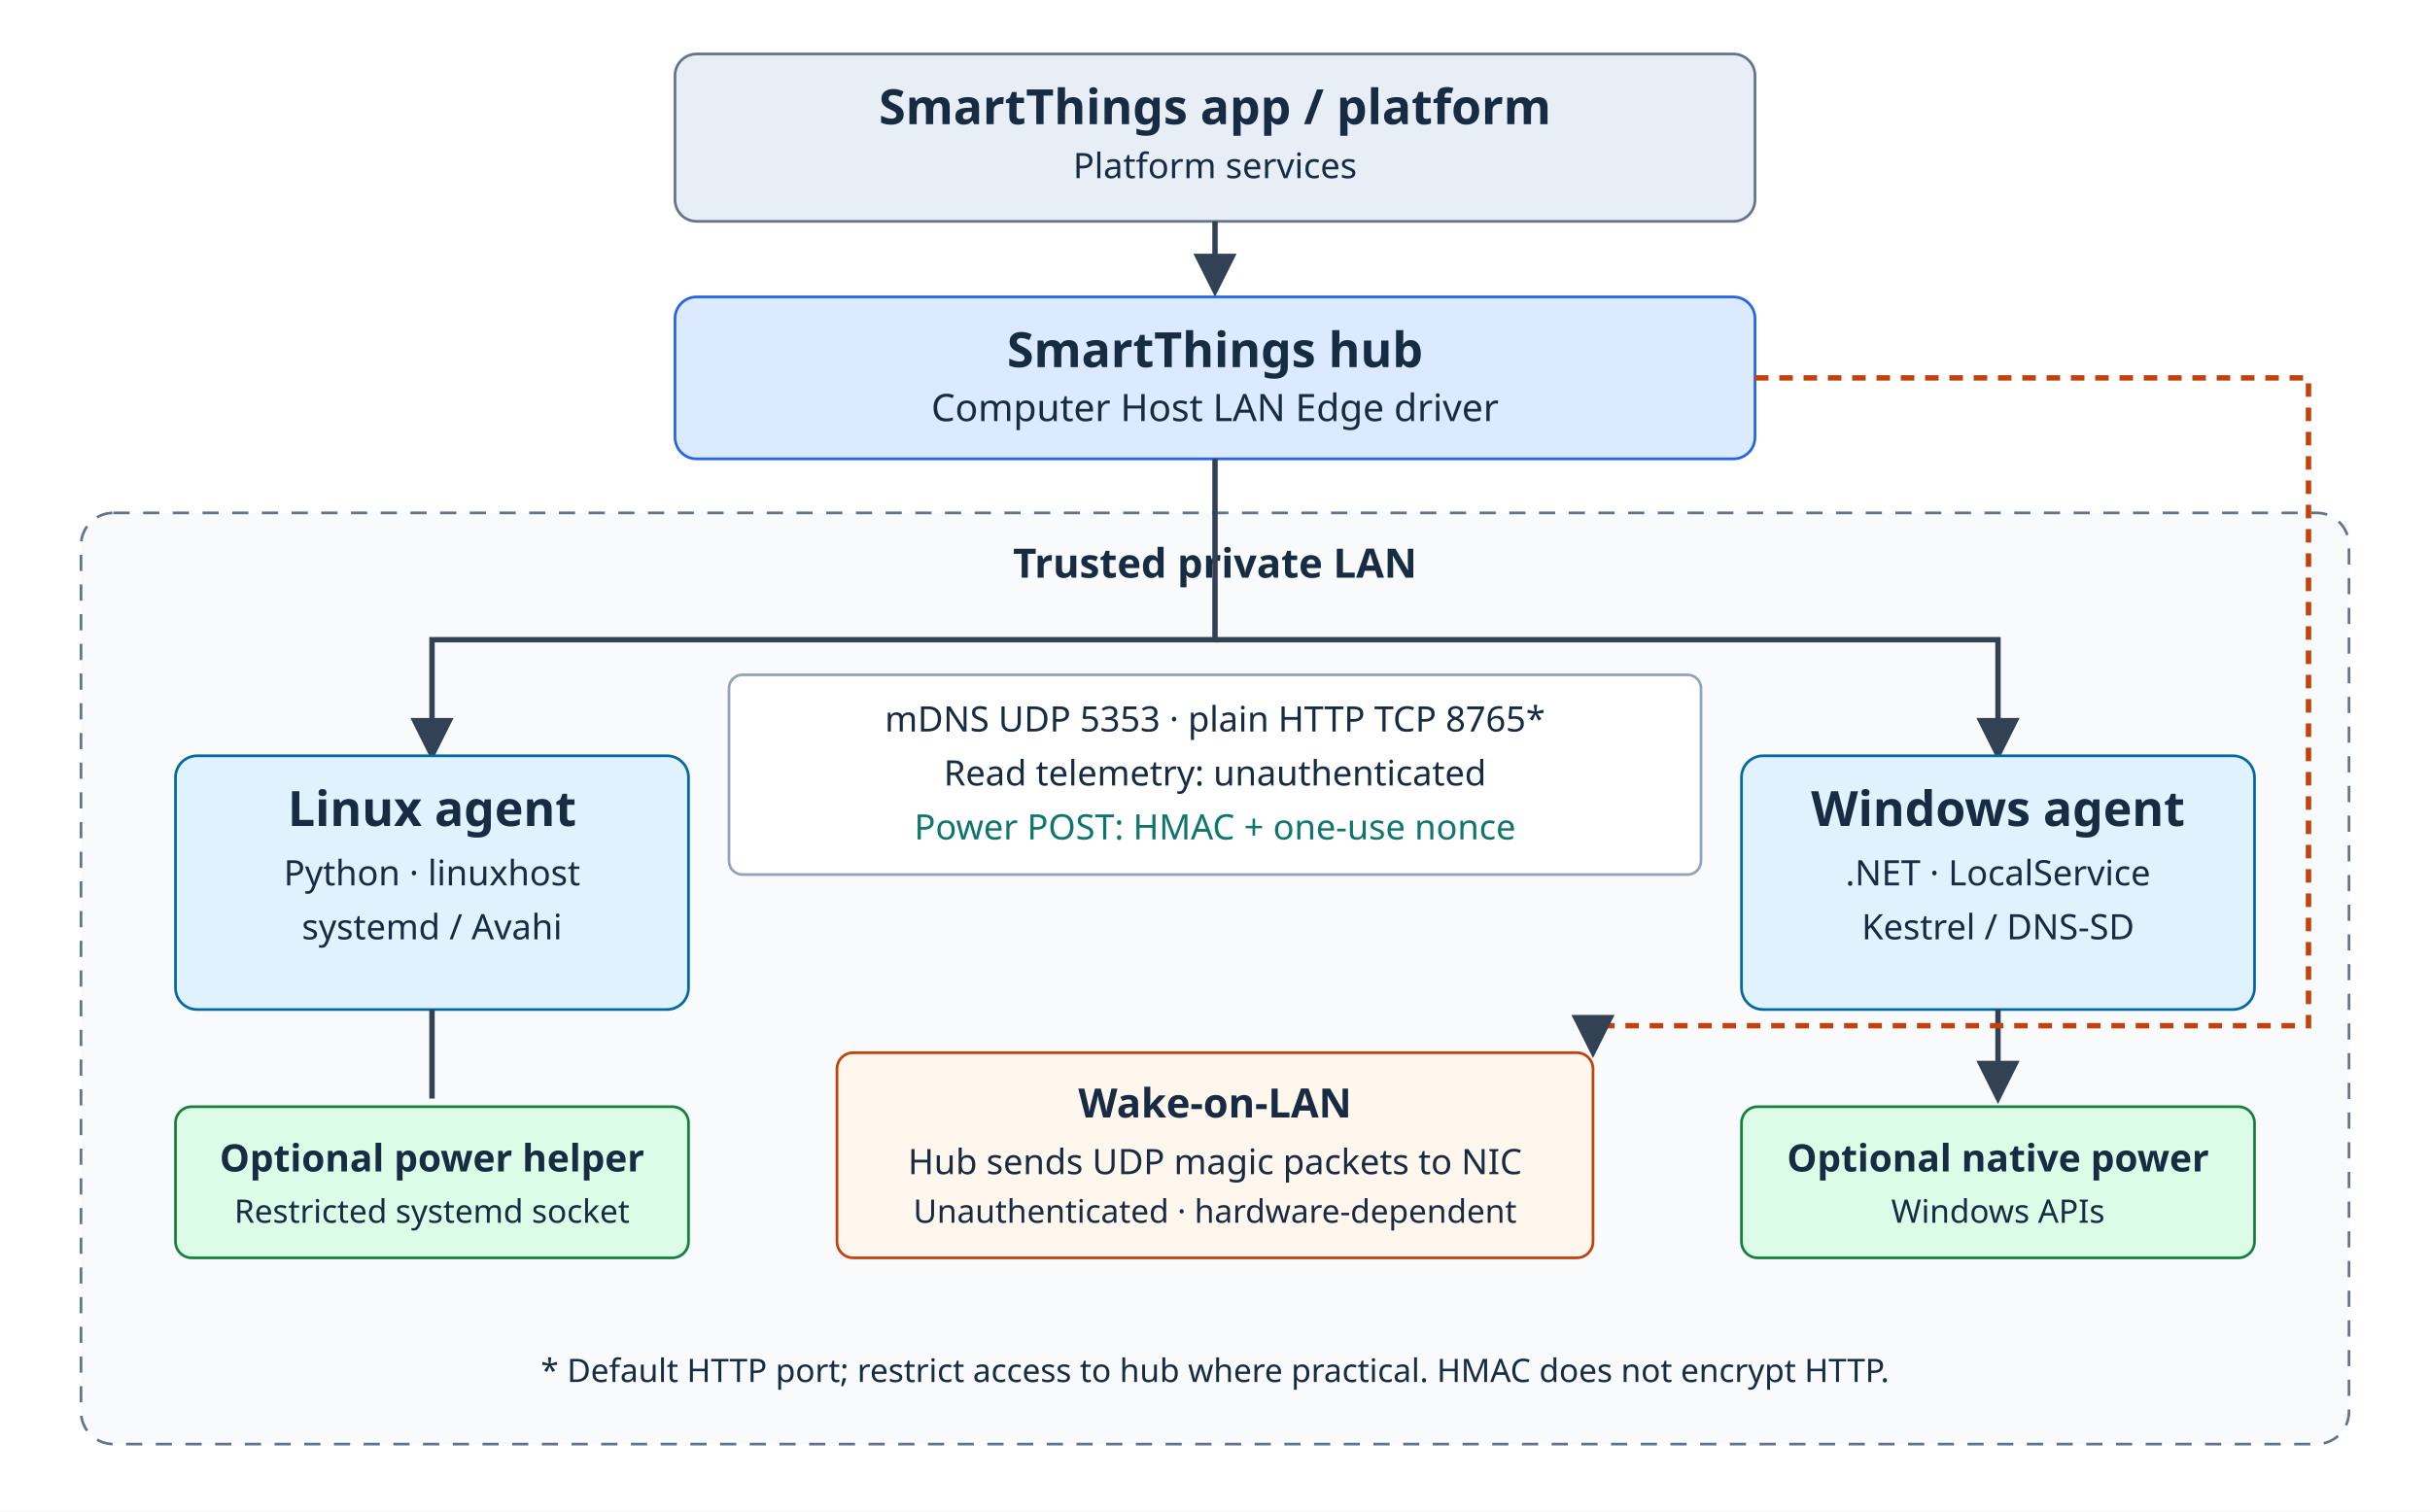
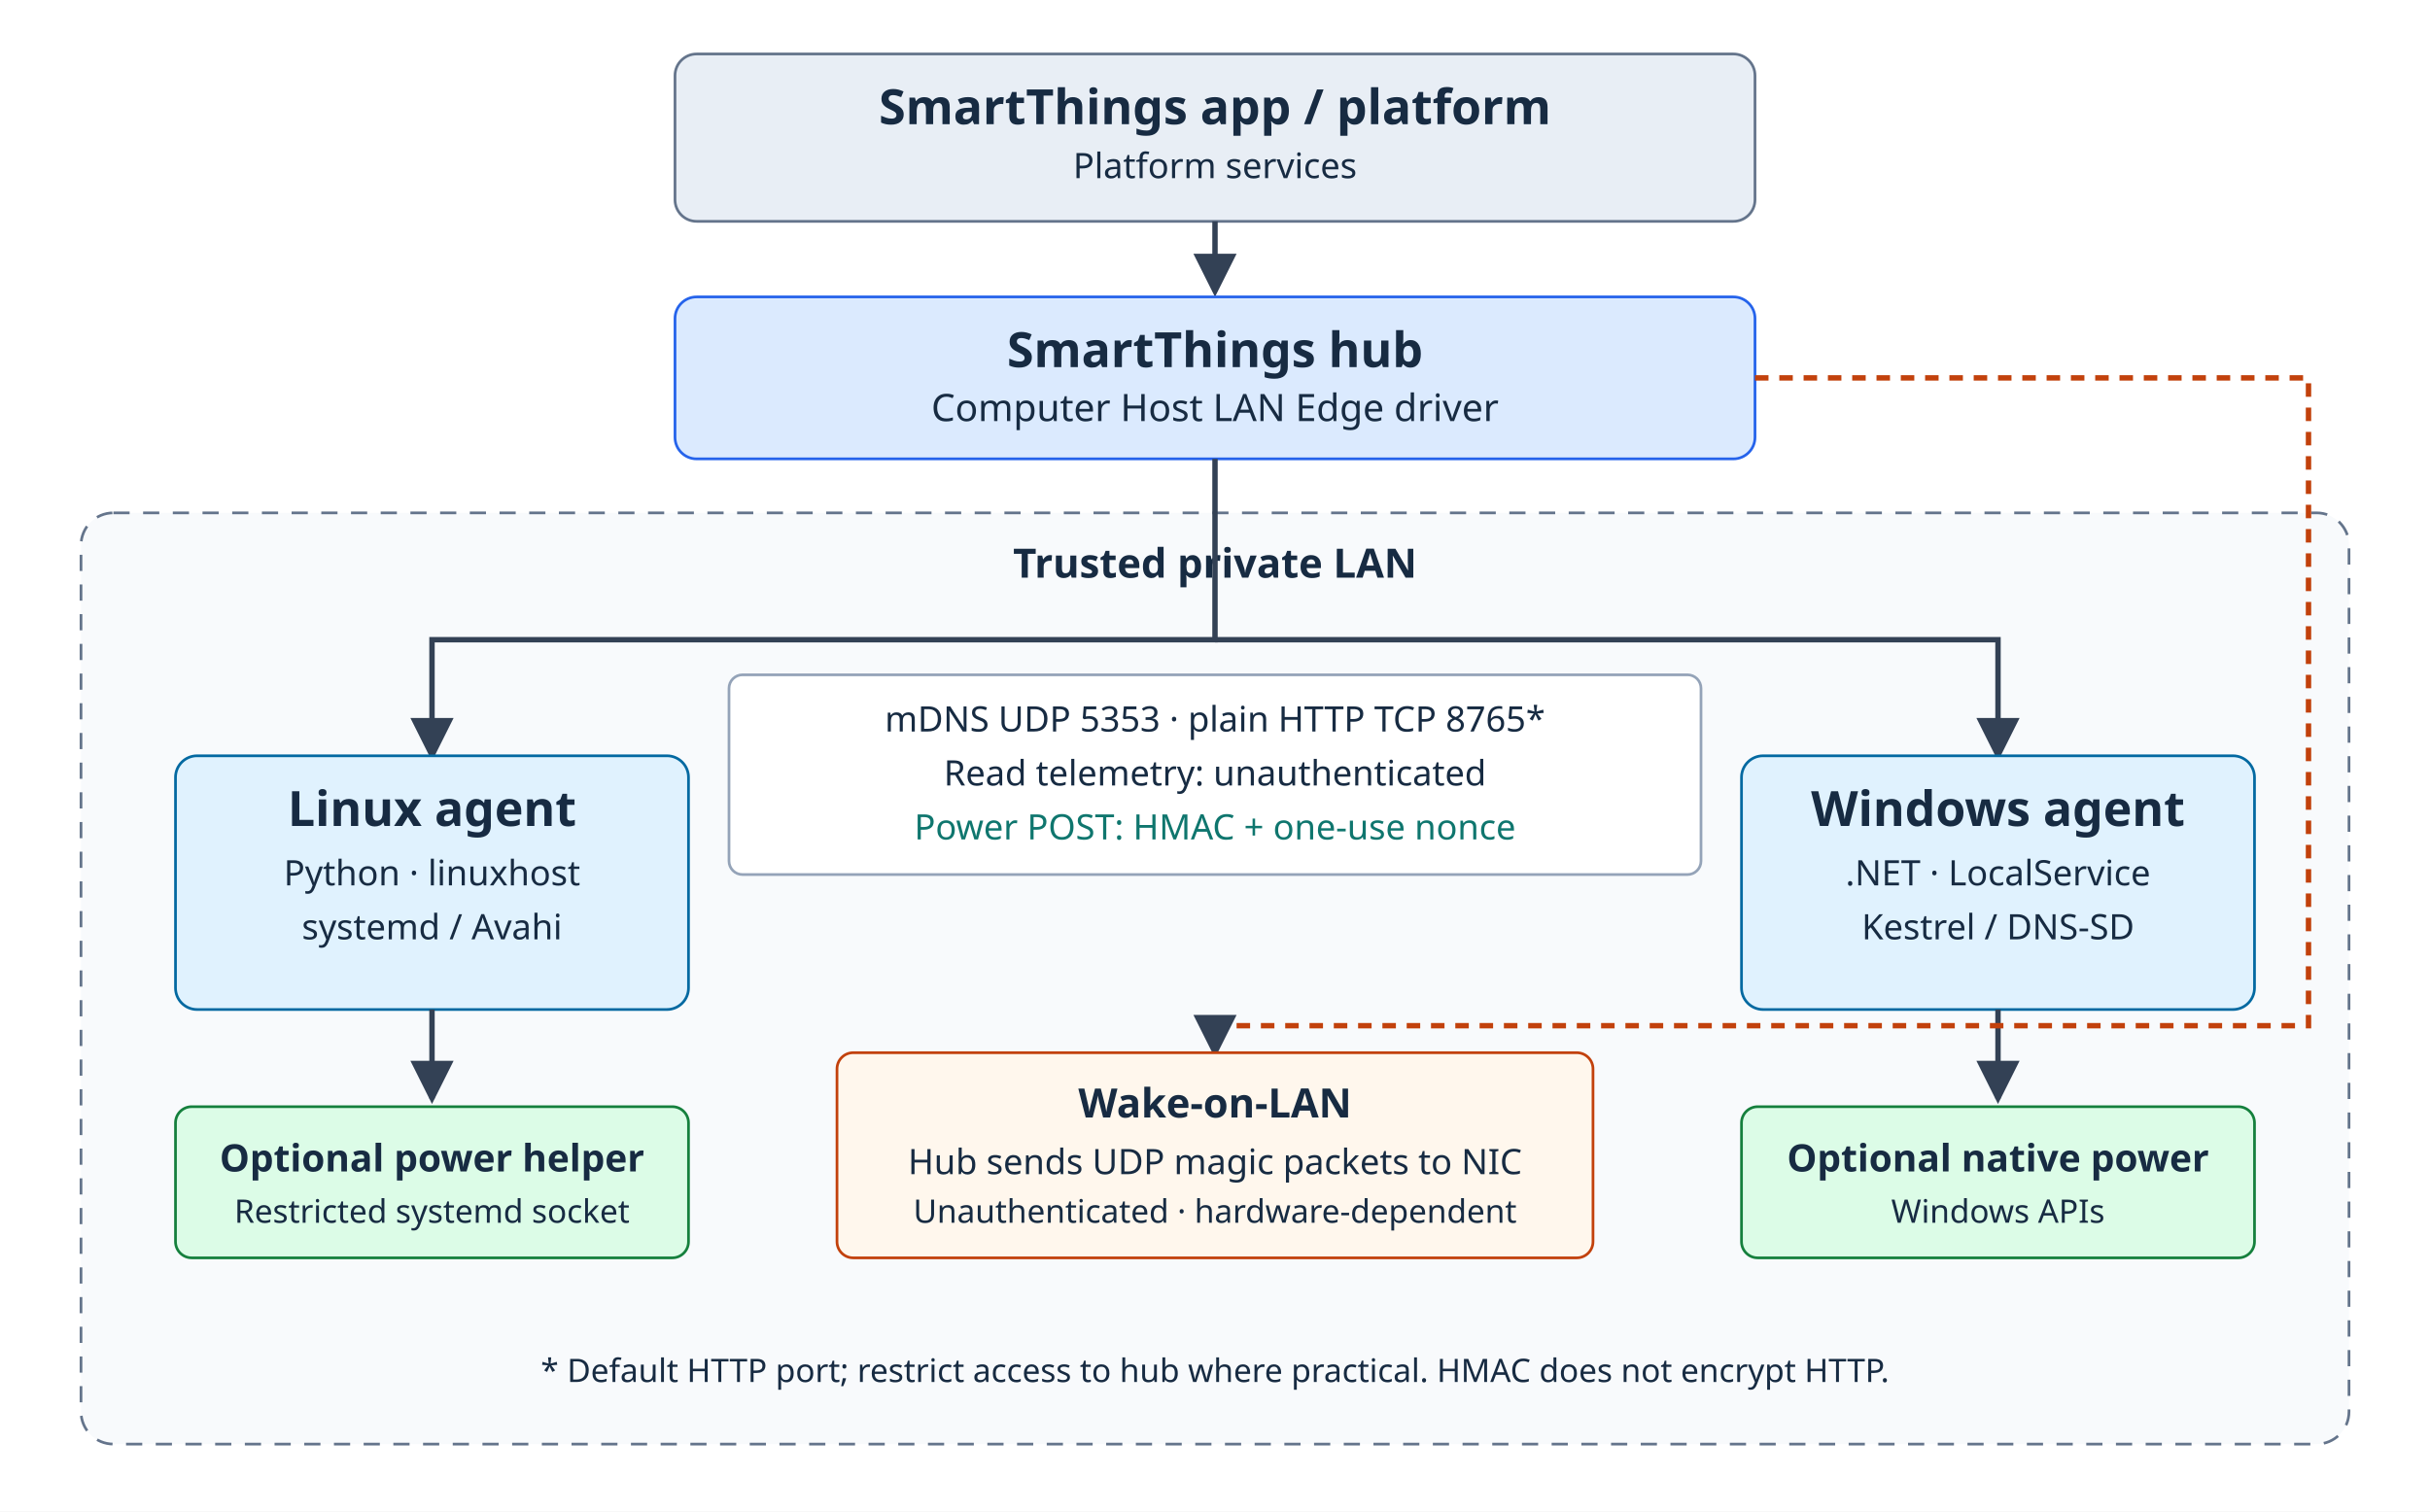
<svg xmlns="http://www.w3.org/2000/svg" width="900" height="560" viewBox="0 0 900 560" role="img" aria-labelledby="title desc">
  <defs>
    <marker id="arrow" markerWidth="8" markerHeight="8" refX="7" refY="4" orient="auto-start-reverse">
      <path d="M0 0 L8 4 L0 8 Z" fill="#334155" />
    </marker>
  </defs>
  <rect width="900" height="560" fill="#ffffff" />
  <g font-family="sans-serif" fill="#172b42" text-anchor="middle">
    <rect x="250" y="20" width="400" height="62" rx="8" fill="#e8eef5" stroke="#64748b" />
    <text x="450" y="46" font-size="18" font-weight="bold">SmartThings app / platform</text>
    <text x="450" y="66" font-size="13">Platform services</text>
    <path d="M450 82 V108" stroke="#334155" stroke-width="2" marker-end="url(#arrow)" />
    <rect x="250" y="110" width="400" height="60" rx="8" fill="#dbeafe" stroke="#2563eb" />
    <text x="450" y="136" font-size="18" font-weight="bold">SmartThings hub</text>
    <text x="450" y="156" font-size="14">Computer Host LAN Edge driver</text>
    <rect x="30" y="190" width="840" height="345" rx="12" fill="#f8fafc" stroke="#64748b" stroke-dasharray="6 5" />
    <text x="450" y="214" font-size="15" font-weight="bold">Trusted private LAN</text>
    <path d="M450 170 V237 H160 V280" stroke="#334155" stroke-width="2" fill="none" marker-end="url(#arrow)" />
    <path d="M450 237 H740 V280" stroke="#334155" stroke-width="2" fill="none" marker-end="url(#arrow)" />
    <rect x="270" y="250" width="360" height="74" rx="5" fill="#ffffff" stroke="#94a3b8" />
    <text x="450" y="271" font-size="13">mDNS UDP 5353 · plain HTTP TCP 8765*</text>
    <text x="450" y="291" font-size="13">Read telemetry: unauthenticated</text>
    <text x="450" y="311" font-size="13" fill="#0f766e">Power POST: HMAC + one-use nonce</text>
    <rect x="65" y="280" width="190" height="94" rx="8" fill="#e0f2fe" stroke="#0369a1" />
    <text x="160" y="306" font-size="18" font-weight="bold">Linux agent</text>
    <text x="160" y="328" font-size="13">Python · linuxhost</text>
    <text x="160" y="348" font-size="13">systemd / Avahi</text>
    <rect x="645" y="280" width="190" height="94" rx="8" fill="#e0f2fe" stroke="#0369a1" />
    <text x="740" y="306" font-size="18" font-weight="bold">Windows agent</text>
    <text x="740" y="328" font-size="13">.NET · LocalService</text>
    <text x="740" y="348" font-size="13">Kestrel / DNS-SD</text>
-     <path d="M160 374 V407 M740 374 V407" stroke="#334155" stroke-width="2" marker-end="url(#arrow)" />
+     <path d="M160 374 V407" stroke="#334155" stroke-width="2" marker-end="url(#arrow)" />
+     <path d="M740 374 V407" stroke="#334155" stroke-width="2" marker-end="url(#arrow)" />
    <rect x="65" y="410" width="190" height="56" rx="6" fill="#dcfce7" stroke="#15803d" />
    <text x="160" y="434" font-size="14" font-weight="bold">Optional power helper</text>
    <text x="160" y="453" font-size="12">Restricted systemd socket</text>
    <rect x="645" y="410" width="190" height="56" rx="6" fill="#dcfce7" stroke="#15803d" />
    <text x="740" y="434" font-size="14" font-weight="bold">Optional native power</text>
    <text x="740" y="453" font-size="12">Windows APIs</text>
-     <path d="M650 140 H855 V380 H590 V390" fill="none" stroke="#c2410c" stroke-width="2" stroke-dasharray="5 4" marker-end="url(#arrow)" />
+     <path d="M650 140 H855 V380 H450 V390" fill="none" stroke="#c2410c" stroke-width="2" stroke-dasharray="5 4" marker-end="url(#arrow)" />
    <rect x="310" y="390" width="280" height="76" rx="6" fill="#fff7ed" stroke="#c2410c" />
    <text x="450" y="414" font-size="15" font-weight="bold">Wake-on-LAN</text>
    <text x="450" y="435" font-size="13">Hub sends UDP magic packets to NIC</text>
    <text x="450" y="453" font-size="12">Unauthenticated · hardware-dependent</text>
    <text x="450" y="512" font-size="12">* Default HTTP port; restrict access to hub where practical. HMAC does not encrypt HTTP.</text>
  </g>
</svg>
